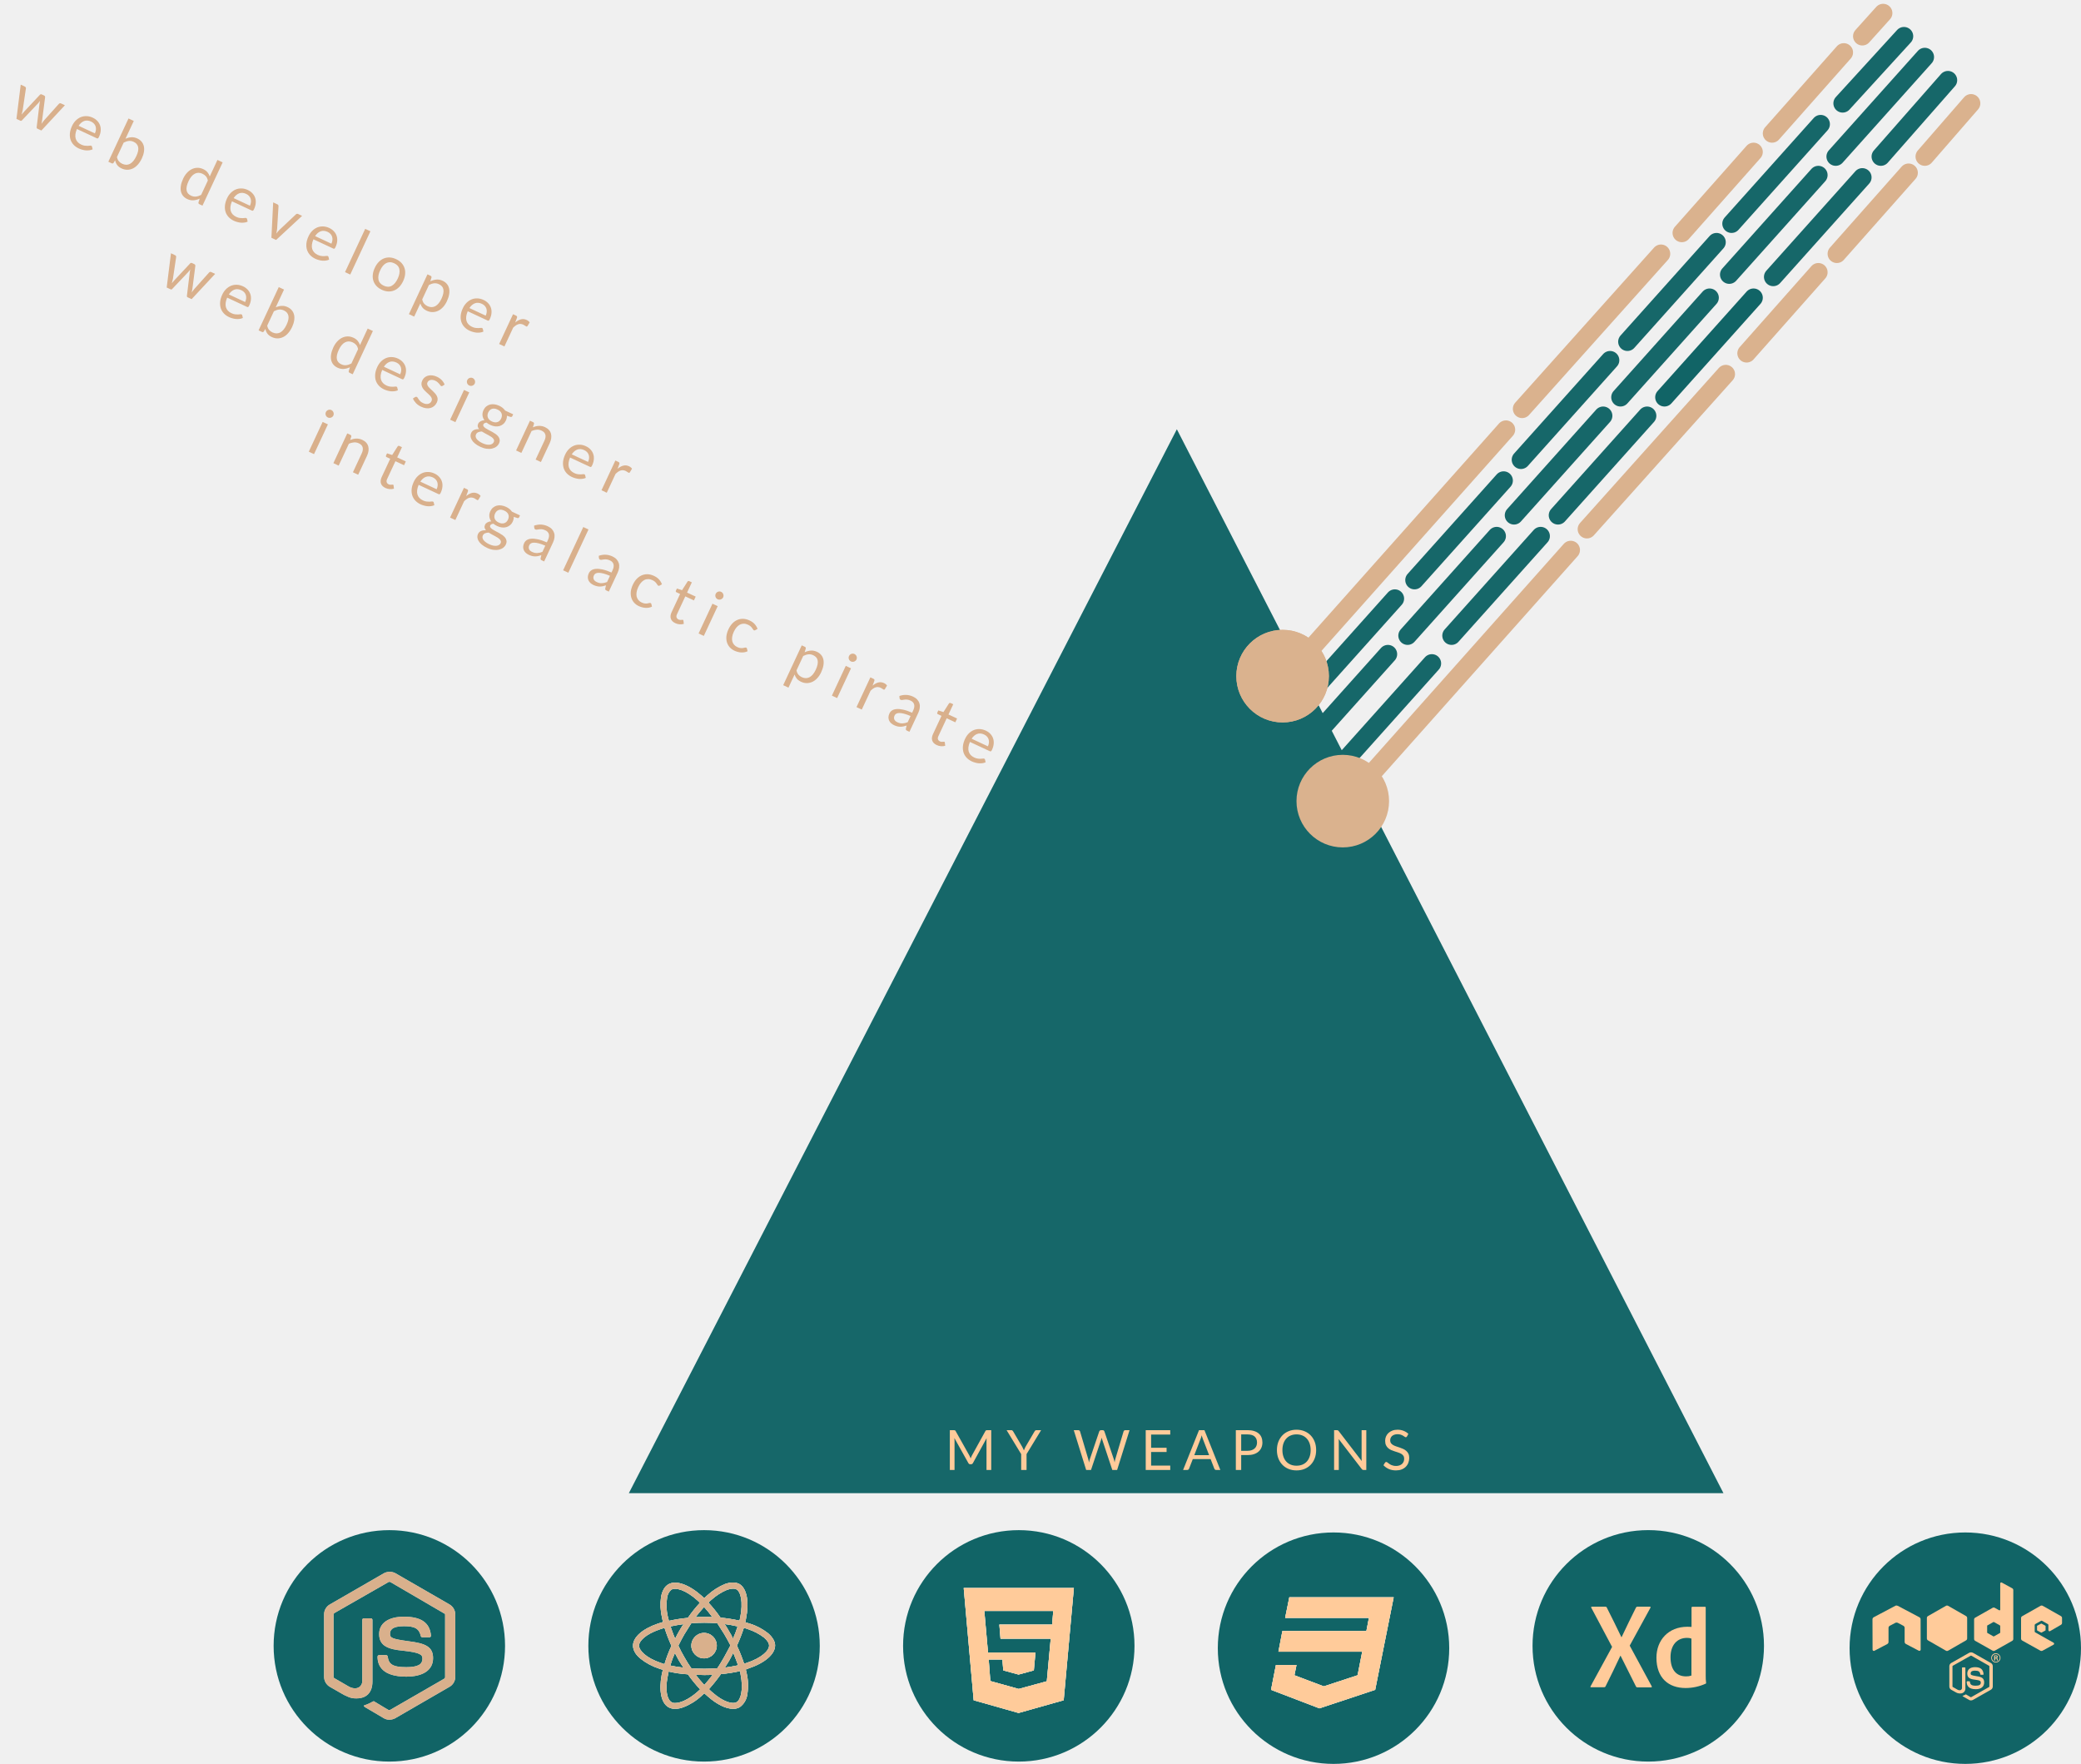
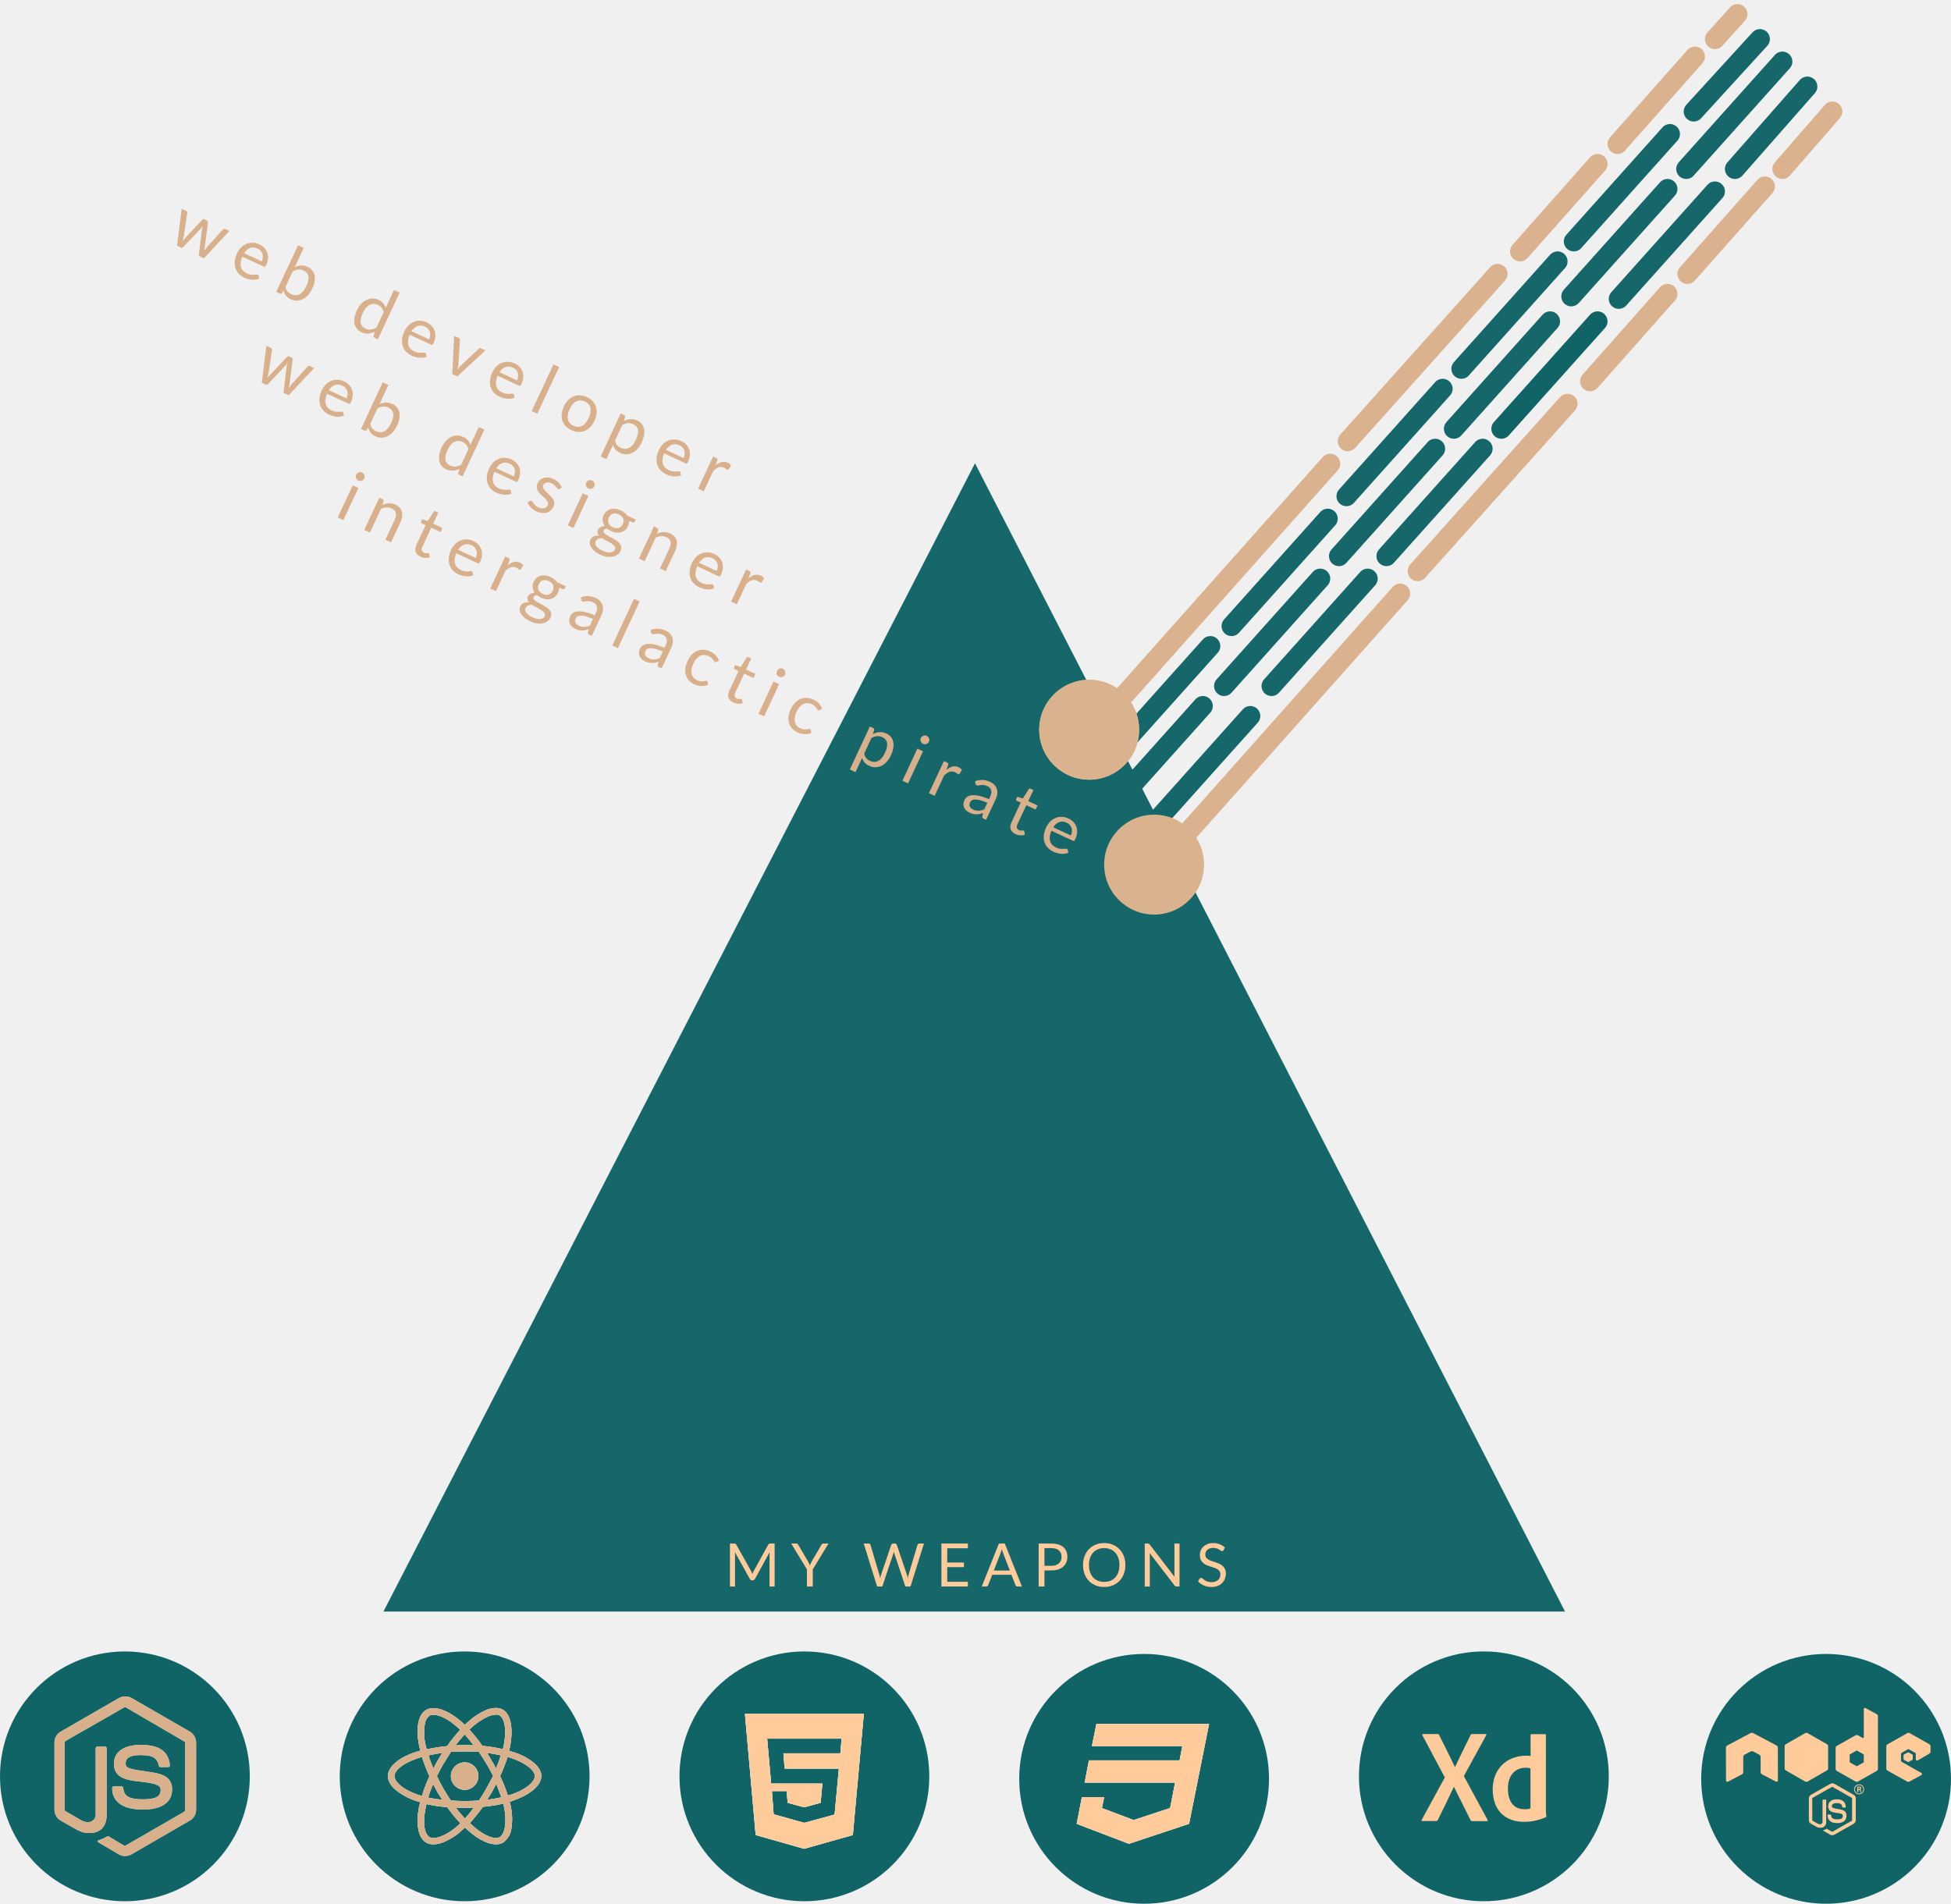
- <svg xmlns="http://www.w3.org/2000/svg" width="899.239" height="762.149" viewBox="0 0 899.239 762.149">
-   <g id="Group_31" data-name="Group 31" transform="translate(-451.761 -248.851)">
+ <svg xmlns="http://www.w3.org/2000/svg" width="781" height="762.149" viewBox="0 0 781 762.149">
+   <g id="Group_31" data-name="Group 31" transform="translate(-570 -248.851)">
    <g id="Group_4" data-name="Group 4" transform="translate(2 26)">
      <g id="Group_2" data-name="Group 2" transform="translate(-11 -19)">
        <line id="Line_15" data-name="Line 15" x1="38.5" y2="43" transform="translate(1180 370.5)" fill="none" stroke="#116466" stroke-linecap="round" stroke-width="8" />
        <g id="Group_1" data-name="Group 1" opacity="0.98">
          <path id="Path_2" data-name="Path 2" d="M236.8,59.549,0,519.244H473Z" transform="translate(732.5 367.781)" fill="#116466" />
          <line id="Line_1" data-name="Line 1" x1="38.5" y2="43" transform="translate(1022 524.5)" fill="none" stroke="#116466" stroke-linecap="round" stroke-width="8" />
          <line id="Line_8" data-name="Line 8" x1="38.5" y2="43" transform="translate(1041 528.5)" fill="none" stroke="#116466" stroke-linecap="round" stroke-width="8" />
          <line id="Line_9" data-name="Line 9" x1="38.5" y2="43" transform="translate(1069 473.5)" fill="none" stroke="#116466" stroke-linecap="round" stroke-width="8" />
          <line id="Line_10" data-name="Line 10" x1="38.5" y2="43" transform="translate(1088 473.5)" fill="none" stroke="#116466" stroke-linecap="round" stroke-width="8" />
          <line id="Line_11" data-name="Line 11" x1="38.5" y2="43" transform="translate(1115 421.5)" fill="none" stroke="#116466" stroke-linecap="round" stroke-width="8" />
          <line id="Line_12" data-name="Line 12" x1="38.5" y2="43" transform="translate(1161 370.5)" fill="none" stroke="#116466" stroke-linecap="round" stroke-width="8" />
          <line id="Line_13" data-name="Line 13" x1="38.5" y2="43" transform="translate(1208 317.5)" fill="none" stroke="#116466" stroke-linecap="round" stroke-width="8" />
          <line id="Line_14" data-name="Line 14" x1="38.5" y2="43" transform="translate(1134 421.5)" fill="none" stroke="#116466" stroke-linecap="round" stroke-width="8" />
          <line id="Line_16" data-name="Line 16" x1="38.5" y2="43" transform="translate(1227 318.5)" fill="none" stroke="#116466" stroke-linecap="round" stroke-width="8" />
          <line id="Line_17" data-name="Line 17" y1="100" x2="89" transform="translate(1050.5 479.5)" fill="none" stroke="#d9b08c" stroke-linecap="round" stroke-width="8" />
          <line id="Line_18" data-name="Line 18" y1="67" x2="60" transform="translate(1146.5 403.5)" fill="none" stroke="#d9b08c" stroke-linecap="round" stroke-width="8" />
          <line id="Line_19" data-name="Line 19" y1="35" x2="31" transform="translate(1215.5 359.5)" fill="none" stroke="#d9b08c" stroke-linecap="round" stroke-width="8" />
          <line id="Line_20" data-name="Line 20" y1="35" x2="31" transform="translate(1254.5 316.5)" fill="none" stroke="#d9b08c" stroke-linecap="round" stroke-width="8" />
          <circle id="Ellipse_1" data-name="Ellipse 1" cx="20" cy="20" r="20" transform="translate(1021 568)" fill="#d9b08c" />
          <line id="Line_25" data-name="Line 25" x1="38.5" y2="43" transform="translate(1025 500.5)" fill="none" stroke="#116466" stroke-linecap="round" stroke-width="8" />
          <line id="Line_26" data-name="Line 26" x1="38.5" y2="43" transform="translate(1072 449.5)" fill="none" stroke="#116466" stroke-linecap="round" stroke-width="8" />
          <line id="Line_27" data-name="Line 27" x1="38.5" y2="43" transform="translate(1118 397.5)" fill="none" stroke="#116466" stroke-linecap="round" stroke-width="8" />
          <line id="Line_28" data-name="Line 28" x1="38.5" y2="43" transform="translate(1164 346.5)" fill="none" stroke="#116466" stroke-linecap="round" stroke-width="8" />
          <line id="Line_29" data-name="Line 29" x1="38.5" y2="43" transform="translate(1209 295.5)" fill="none" stroke="#116466" stroke-linecap="round" stroke-width="8" />
          <line id="Line_30" data-name="Line 30" y1="100" x2="89" transform="translate(1022.5 427.5)" fill="none" stroke="#d9b08c" stroke-linecap="round" stroke-width="8" />
          <line id="Line_31" data-name="Line 31" y1="67" x2="60" transform="translate(1118.5 351.5)" fill="none" stroke="#d9b08c" stroke-linecap="round" stroke-width="8" />
          <line id="Line_32" data-name="Line 32" y1="35" x2="31" transform="translate(1187.5 307.5)" fill="none" stroke="#d9b08c" stroke-linecap="round" stroke-width="8" />
          <line id="Line_33" data-name="Line 33" y1="35" x2="31" transform="translate(1226.5 264.5)" fill="none" stroke="#d9b08c" stroke-linecap="round" stroke-width="8" />
          <line id="Line_34" data-name="Line 34" x1="38.5" y2="43" transform="translate(1254 266.5)" fill="none" stroke="#116466" stroke-linecap="round" stroke-width="8" />
          <line id="Line_35" data-name="Line 35" y1="10" x2="9" transform="translate(1265.5 247.5)" fill="none" stroke="#d9b08c" stroke-linecap="round" stroke-width="8" />
          <line id="Line_36" data-name="Line 36" x1="26.5" y2="29" transform="translate(1257 257.5)" fill="none" stroke="#116466" stroke-linecap="round" stroke-width="8" />
          <line id="Line_37" data-name="Line 37" x1="29" y2="33" transform="translate(1273.5 276.5)" fill="none" stroke="#116466" stroke-linecap="round" stroke-width="8" />
          <line id="Line_38" data-name="Line 38" y1="23" x2="20" transform="translate(1292.5 286.5)" fill="none" stroke="#d9b08c" stroke-linecap="round" stroke-width="8" />
          <g id="Ellipse_4" data-name="Ellipse 4" transform="translate(995 514)" fill="#d9b08c" stroke="#d9b08c" stroke-width="1">
            <circle cx="20" cy="20" r="20" stroke="none" />
            <circle cx="20" cy="20" r="19.5" fill="none" />
          </g>
        </g>
      </g>
-       <text id="web_developer" data-name="web developer" transform="translate(452.297 272.086) rotate(25)" fill="#d9b08c" font-size="28" font-family="Lato-Regular, Lato" letter-spacing="0.184em">
+       <text id="web_developer" data-name="web developer" transform="translate(634.297 319.086) rotate(25)" fill="#d9b08c" font-size="28" font-family="Lato-Regular, Lato" letter-spacing="0.184em">
        <tspan x="0" y="0">web developer</tspan>
      </text>
-       <text id="intergalactic_pirate" data-name="intergalactic pirate" transform="translate(581.279 417.124) rotate(25)" fill="#d9b08c" font-size="28" font-family="Lato-Regular, Lato" letter-spacing="0.184em">
+       <text id="intergalactic_pirate" data-name="intergalactic pirate" transform="translate(701.279 429.124) rotate(25)" fill="#d9b08c" font-size="28" font-family="Lato-Regular, Lato" letter-spacing="0.184em">
        <tspan x="0" y="0">intergalactic pirate</tspan>
      </text>
-       <text id="web_designer" data-name="web designer" transform="translate(517.219 344.946) rotate(25)" fill="#d9b08c" font-size="28" font-family="Lato-Regular, Lato" letter-spacing="0.184em">
+       <text id="web_designer" data-name="web designer" transform="translate(668.219 373.946) rotate(25)" fill="#d9b08c" font-size="28" font-family="Lato-Regular, Lato" letter-spacing="0.184em">
        <tspan x="0" y="0">web designer</tspan>
      </text>
    </g>
    <g id="Group_29" data-name="Group 29" transform="translate(0 -950)">
      <g id="iconfinder_node-js_1269842" transform="translate(556 1846)">
        <path id="Path_5" data-name="Path 5" d="M64,14a50,50,0,1,0,50,50A50.018,50.018,0,0,0,64,14Z" fill="#116466" />
        <g id="Group_8" data-name="Group 8">
          <path id="Path_6" data-name="Path 6" d="M64,95.9a4.514,4.514,0,0,1-2.5-.7l-7.8-4.6c-1.2-.7-.6-.9-.2-1A18.134,18.134,0,0,0,57,88a.471.471,0,0,1,.6.1l6,3.6a.854.854,0,0,0,.7,0L87.7,78.2a.822.822,0,0,0,.4-.6v-27a.548.548,0,0,0-.4-.6L64.4,36.4a.854.854,0,0,0-.7,0L40.3,49.8a.822.822,0,0,0-.4.6v27a.622.622,0,0,0,.4.6l6.4,3.7c3.5,1.7,5.6-.3,5.6-2.4V52.8a.684.684,0,0,1,.7-.7h3a.684.684,0,0,1,.7.7V79.4c0,4.7-2.5,7.3-6.9,7.3-1.4,0-2.4,0-5.4-1.5l-6.1-3.5a5.043,5.043,0,0,1-2.5-4.3v-27a4.953,4.953,0,0,1,2.5-4.3L61.7,32.6a5.3,5.3,0,0,1,4.9,0L90,46.1a5.043,5.043,0,0,1,2.5,4.3v27A4.953,4.953,0,0,1,90,81.7L66.5,95.3A5.421,5.421,0,0,1,64,95.9Z" fill="#116466" />
          <path id="Path_7" data-name="Path 7" d="M71.3,77.3c-10.2,0-12.4-4.7-12.4-8.6a.684.684,0,0,1,.7-.7h3a.73.73,0,0,1,.7.6c.4,3.1,1.8,4.6,8,4.6,4.9,0,7-1.1,7-3.7,0-1.5-.6-2.6-8.3-3.4-6.4-.6-10.4-2-10.4-7.2,0-4.7,4-7.5,10.7-7.5,7.5,0,11.2,2.6,11.7,8.2a.684.684,0,0,1-.7.7h-3a.752.752,0,0,1-.7-.5c-.7-3.2-2.5-4.3-7.3-4.3-5.4,0-6,1.9-6,3.3,0,1.7.7,2.2,8,3.2,7.2.9,10.6,2.3,10.6,7.3C82.9,74.4,78.7,77.3,71.3,77.3Z" fill="#116466" />
        </g>
        <g id="Group_21" data-name="Group 21">
          <path id="Path_6-2" data-name="Path 6" d="M64,95.9a4.514,4.514,0,0,1-2.5-.7l-7.8-4.6c-1.2-.7-.6-.9-.2-1A18.134,18.134,0,0,0,57,88a.471.471,0,0,1,.6.1l6,3.6a.854.854,0,0,0,.7,0L87.7,78.2a.822.822,0,0,0,.4-.6v-27a.548.548,0,0,0-.4-.6L64.4,36.4a.854.854,0,0,0-.7,0L40.3,49.8a.822.822,0,0,0-.4.6v27a.622.622,0,0,0,.4.6l6.4,3.7c3.5,1.7,5.6-.3,5.6-2.4V52.8a.684.684,0,0,1,.7-.7h3a.684.684,0,0,1,.7.7V79.4c0,4.7-2.5,7.3-6.9,7.3-1.4,0-2.4,0-5.4-1.5l-6.1-3.5a5.043,5.043,0,0,1-2.5-4.3v-27a4.953,4.953,0,0,1,2.5-4.3L61.7,32.6a5.3,5.3,0,0,1,4.9,0L90,46.1a5.043,5.043,0,0,1,2.5,4.3v27A4.953,4.953,0,0,1,90,81.7L66.5,95.3A5.421,5.421,0,0,1,64,95.9Z" fill="#d1e8e2" />
          <path id="Path_7-2" data-name="Path 7" d="M71.3,77.3c-10.2,0-12.4-4.7-12.4-8.6a.684.684,0,0,1,.7-.7h3a.73.73,0,0,1,.7.6c.4,3.1,1.8,4.6,8,4.6,4.9,0,7-1.1,7-3.7,0-1.5-.6-2.6-8.3-3.4-6.4-.6-10.4-2-10.4-7.2,0-4.7,4-7.5,10.7-7.5,7.5,0,11.2,2.6,11.7,8.2a.684.684,0,0,1-.7.7h-3a.752.752,0,0,1-.7-.5c-.7-3.2-2.5-4.3-7.3-4.3-5.4,0-6,1.9-6,3.3,0,1.7.7,2.2,8,3.2,7.2.9,10.6,2.3,10.6,7.3C82.9,74.4,78.7,77.3,71.3,77.3Z" fill="#d1e8e2" />
        </g>
        <g id="Group_23" data-name="Group 23">
          <path id="Path_6-3" data-name="Path 6" d="M64,95.9a4.514,4.514,0,0,1-2.5-.7l-7.8-4.6c-1.2-.7-.6-.9-.2-1A18.134,18.134,0,0,0,57,88a.471.471,0,0,1,.6.1l6,3.6a.854.854,0,0,0,.7,0L87.7,78.2a.822.822,0,0,0,.4-.6v-27a.548.548,0,0,0-.4-.6L64.4,36.4a.854.854,0,0,0-.7,0L40.3,49.8a.822.822,0,0,0-.4.6v27a.622.622,0,0,0,.4.6l6.4,3.7c3.5,1.7,5.6-.3,5.6-2.4V52.8a.684.684,0,0,1,.7-.7h3a.684.684,0,0,1,.7.7V79.4c0,4.7-2.5,7.3-6.9,7.3-1.4,0-2.4,0-5.4-1.5l-6.1-3.5a5.043,5.043,0,0,1-2.5-4.3v-27a4.953,4.953,0,0,1,2.5-4.3L61.7,32.6a5.3,5.3,0,0,1,4.9,0L90,46.1a5.043,5.043,0,0,1,2.5,4.3v27A4.953,4.953,0,0,1,90,81.7L66.5,95.3A5.421,5.421,0,0,1,64,95.9Z" fill="#d9b08c" />
          <path id="Path_7-3" data-name="Path 7" d="M71.3,77.3c-10.2,0-12.4-4.7-12.4-8.6a.684.684,0,0,1,.7-.7h3a.73.73,0,0,1,.7.6c.4,3.1,1.8,4.6,8,4.6,4.9,0,7-1.1,7-3.7,0-1.5-.6-2.6-8.3-3.4-6.4-.6-10.4-2-10.4-7.2,0-4.7,4-7.5,10.7-7.5,7.5,0,11.2,2.6,11.7,8.2a.684.684,0,0,1-.7.7h-3a.752.752,0,0,1-.7-.5c-.7-3.2-2.5-4.3-7.3-4.3-5.4,0-6,1.9-6,3.3,0,1.7.7,2.2,8,3.2,7.2.9,10.6,2.3,10.6,7.3C82.9,74.4,78.7,77.3,71.3,77.3Z" fill="#d9b08c" />
        </g>
      </g>
      <g id="iconfinder_react_1296845" transform="translate(692 1846)">
        <g id="Group_12" data-name="Group 12">
          <g id="Group_11" data-name="Group 11">
            <g id="Group_10" data-name="Group 10">
              <g id="Group_9" data-name="Group 9">
                <circle id="Ellipse_6" data-name="Ellipse 6" cx="50" cy="50" r="50" transform="translate(14 14)" fill="#116466" />
              </g>
            </g>
          </g>
        </g>
        <g id="Group_13" data-name="Group 13">
          <circle id="Ellipse_7" data-name="Ellipse 7" cx="5.5" cy="5.5" r="5.5" transform="translate(58.5 58.4)" fill="#d1e8e2" />
          <path id="Path_8" data-name="Path 8" d="M91.6,58.5a24.759,24.759,0,0,0-7.8-4.1c-.6-.2-1.3-.4-2-.6.1-.5.2-.9.3-1.4,1.5-7.4.4-13.2-2.8-15.1-1.6-.9-3.8-.9-6.3,0A25.917,25.917,0,0,0,65.6,42a19.2,19.2,0,0,0-1.5,1.4c-.3-.3-.7-.6-1-.9-5.6-5-11.2-7-14.5-5.1-1.6.9-2.7,2.8-3.2,5.5a24.49,24.49,0,0,0,.4,8.8,14.619,14.619,0,0,0,.5,2c-.8.2-1.6.5-2.3.7-6.7,2.3-10.7,5.9-10.7,9.5,0,1.9,1.1,3.9,3.2,5.6a25.179,25.179,0,0,0,8,4.3,8.447,8.447,0,0,0,1.7.5c-.2.7-.3,1.5-.5,2.2-1.3,6.9-.2,12.2,2.9,14a5.426,5.426,0,0,0,2.9.7,9.955,9.955,0,0,0,3.6-.7,24.278,24.278,0,0,0,7.7-4.8c.4-.4.9-.8,1.3-1.2.6.5,1.1,1,1.7,1.5,3.9,3.4,7.7,5.2,10.7,5.2a5.426,5.426,0,0,0,2.9-.7,8.039,8.039,0,0,0,3.3-5.6,23.667,23.667,0,0,0-.3-9.1,9.362,9.362,0,0,0-.4-1.6,3.582,3.582,0,0,0,1.1-.4c7.2-2.4,11.6-6.2,11.6-10C94.7,62.1,93.6,60.2,91.6,58.5ZM73.9,39.8c1.8-.6,3.2-.7,4.1-.2,1.8,1,3,5.3,1.6,12.3l-.3,1.2a66.965,66.965,0,0,0-8.2-1.3,59.178,59.178,0,0,0-5.2-6.5A16.6,16.6,0,0,1,67.3,44,23.947,23.947,0,0,1,73.9,39.8ZM72.6,69c-1,1.7-1.9,3.3-2.9,4.7-1.8.1-3.7.2-5.6.2s-3.8-.1-5.6-.2a56,56,0,0,1-3-4.8,47.393,47.393,0,0,1-2.6-5c.8-1.7,1.7-3.3,2.6-4.9h0l3-4.8c1.8-.1,3.7-.2,5.6-.2s3.8.1,5.6.2c1,1.5,2,3.1,3,4.7,1,1.7,1.9,3.3,2.7,4.9C74.4,65.6,73.6,67.3,72.6,69Zm4-2q1.2,2.85,2.1,5.4c-1.8.4-3.7.7-5.7,1,.6-1,1.3-2.1,1.9-3.1C75.5,69.2,76.1,68.1,76.6,67ZM64.1,80.9a57.044,57.044,0,0,1-3.7-4.4c1.2,0,2.4.1,3.6.1,1.3,0,2.5,0,3.7-.1A56.692,56.692,0,0,1,64.1,80.9Zm-9-7.5a48.545,48.545,0,0,1-5.7-.9,39.336,39.336,0,0,1,2-5.4c.6,1.1,1.1,2.1,1.7,3.2C53.8,71.4,54.4,72.4,55.1,73.4ZM53.2,57.7c-.6,1.1-1.2,2.1-1.7,3.2-.8-1.8-1.4-3.6-2-5.3,1.8-.4,3.6-.7,5.6-1C54.4,55.6,53.8,56.7,53.2,57.7ZM64,47.2a56.692,56.692,0,0,1,3.6,4.4c-1.2-.1-2.4-.1-3.7-.1-1.2,0-2.4,0-3.6.1C61.6,50,62.8,48.5,64,47.2ZM74.8,57.7a32.068,32.068,0,0,0-1.9-3.1,46.508,46.508,0,0,1,5.6,1,43.608,43.608,0,0,1-2,5.3A20.071,20.071,0,0,0,74.8,57.7ZM48.3,51.2a21.067,21.067,0,0,1-.3-7.8,5.432,5.432,0,0,1,1.9-3.7c1.8-1,6.1,0,11.4,4.8l.9.9A59.178,59.178,0,0,0,57,51.9a64.018,64.018,0,0,0-8.2,1.3C48.6,52.4,48.5,51.8,48.3,51.2ZM45.4,71.4c-6.5-2.2-9.5-5.4-9.5-7.5,0-2,2.8-4.9,8.9-7,.7-.2,1.4-.5,2.1-.7a77.192,77.192,0,0,0,3,7.8,55.158,55.158,0,0,0-3,7.9C46.4,71.7,45.9,71.6,45.4,71.4Zm6.1,17.3a2.537,2.537,0,0,1-1.6-.4c-1.7-1-2.9-4.8-1.6-11.2.1-.7.3-1.3.4-2A50.165,50.165,0,0,0,57,76.3a59.613,59.613,0,0,0,5.3,6.5c-.4.4-.8.7-1.2,1.1C57.2,87.3,53.7,88.7,51.5,88.7ZM79.8,76.4c1.3,6.7,0,10.9-1.7,11.9s-5.6.1-10.5-4.2a19.2,19.2,0,0,1-1.5-1.4,73.913,73.913,0,0,0,5.2-6.5,62.916,62.916,0,0,0,8.3-1.3A7.718,7.718,0,0,0,79.8,76.4Zm2.5-5c-.3.1-.7.2-1,.3a66.32,66.32,0,0,0-3.1-7.8,67.7,67.7,0,0,0,3-7.7l1.8.6a23.222,23.222,0,0,1,6.9,3.6c1.4,1.2,2.2,2.4,2.2,3.5C92.1,66,89,69.2,82.3,71.4Z" fill="#d1e8e2" />
        </g>
        <g id="Group_22" data-name="Group 22">
          <circle id="Ellipse_7-2" data-name="Ellipse 7" cx="5.5" cy="5.5" r="5.5" transform="translate(58.5 58.4)" fill="#d1e8e2" />
          <path id="Path_8-2" data-name="Path 8" d="M91.6,58.5a24.759,24.759,0,0,0-7.8-4.1c-.6-.2-1.3-.4-2-.6.1-.5.2-.9.3-1.4,1.5-7.4.4-13.2-2.8-15.1-1.6-.9-3.8-.9-6.3,0A25.917,25.917,0,0,0,65.6,42a19.2,19.2,0,0,0-1.5,1.4c-.3-.3-.7-.6-1-.9-5.6-5-11.2-7-14.5-5.1-1.6.9-2.7,2.8-3.2,5.5a24.49,24.49,0,0,0,.4,8.8,14.619,14.619,0,0,0,.5,2c-.8.2-1.6.5-2.3.7-6.7,2.3-10.7,5.9-10.7,9.5,0,1.9,1.1,3.9,3.2,5.6a25.179,25.179,0,0,0,8,4.3,8.447,8.447,0,0,0,1.7.5c-.2.7-.3,1.5-.5,2.2-1.3,6.9-.2,12.2,2.9,14a5.426,5.426,0,0,0,2.9.7,9.955,9.955,0,0,0,3.6-.7,24.278,24.278,0,0,0,7.7-4.8c.4-.4.9-.8,1.3-1.2.6.5,1.1,1,1.7,1.5,3.9,3.4,7.7,5.2,10.7,5.2a5.426,5.426,0,0,0,2.9-.7,8.039,8.039,0,0,0,3.3-5.6,23.667,23.667,0,0,0-.3-9.1,9.362,9.362,0,0,0-.4-1.6,3.582,3.582,0,0,0,1.1-.4c7.2-2.4,11.6-6.2,11.6-10C94.7,62.1,93.6,60.2,91.6,58.5ZM73.9,39.8c1.8-.6,3.2-.7,4.1-.2,1.8,1,3,5.3,1.6,12.3l-.3,1.2a66.965,66.965,0,0,0-8.2-1.3,59.178,59.178,0,0,0-5.2-6.5A16.6,16.6,0,0,1,67.3,44,23.947,23.947,0,0,1,73.9,39.8ZM72.6,69c-1,1.7-1.9,3.3-2.9,4.7-1.8.1-3.7.2-5.6.2s-3.8-.1-5.6-.2a56,56,0,0,1-3-4.8,47.393,47.393,0,0,1-2.6-5c.8-1.7,1.7-3.3,2.6-4.9h0l3-4.8c1.8-.1,3.7-.2,5.6-.2s3.8.1,5.6.2c1,1.5,2,3.1,3,4.7,1,1.7,1.9,3.3,2.7,4.9C74.4,65.6,73.6,67.3,72.6,69Zm4-2q1.2,2.85,2.1,5.4c-1.8.4-3.7.7-5.7,1,.6-1,1.3-2.1,1.9-3.1C75.5,69.2,76.1,68.1,76.6,67ZM64.1,80.9a57.044,57.044,0,0,1-3.7-4.4c1.2,0,2.4.1,3.6.1,1.3,0,2.5,0,3.7-.1A56.692,56.692,0,0,1,64.1,80.9Zm-9-7.5a48.545,48.545,0,0,1-5.7-.9,39.336,39.336,0,0,1,2-5.4c.6,1.1,1.1,2.1,1.7,3.2C53.8,71.4,54.4,72.4,55.1,73.4ZM53.2,57.7c-.6,1.1-1.2,2.1-1.7,3.2-.8-1.8-1.4-3.6-2-5.3,1.8-.4,3.6-.7,5.6-1C54.4,55.6,53.8,56.7,53.2,57.7ZM64,47.2a56.692,56.692,0,0,1,3.6,4.4c-1.2-.1-2.4-.1-3.7-.1-1.2,0-2.4,0-3.6.1C61.6,50,62.8,48.5,64,47.2ZM74.8,57.7a32.068,32.068,0,0,0-1.9-3.1,46.508,46.508,0,0,1,5.6,1,43.608,43.608,0,0,1-2,5.3A20.071,20.071,0,0,0,74.8,57.7ZM48.3,51.2a21.067,21.067,0,0,1-.3-7.8,5.432,5.432,0,0,1,1.9-3.7c1.8-1,6.1,0,11.4,4.8l.9.9A59.178,59.178,0,0,0,57,51.9a64.018,64.018,0,0,0-8.2,1.3C48.6,52.4,48.5,51.8,48.3,51.2ZM45.4,71.4c-6.5-2.2-9.5-5.4-9.5-7.5,0-2,2.8-4.9,8.9-7,.7-.2,1.4-.5,2.1-.7a77.192,77.192,0,0,0,3,7.8,55.158,55.158,0,0,0-3,7.9C46.4,71.7,45.9,71.6,45.4,71.4Zm6.1,17.3a2.537,2.537,0,0,1-1.6-.4c-1.7-1-2.9-4.8-1.6-11.2.1-.7.3-1.3.4-2A50.165,50.165,0,0,0,57,76.3a59.613,59.613,0,0,0,5.3,6.5c-.4.4-.8.7-1.2,1.1C57.2,87.3,53.7,88.7,51.5,88.7ZM79.8,76.4c1.3,6.7,0,10.9-1.7,11.9s-5.6.1-10.5-4.2a19.2,19.2,0,0,1-1.5-1.4,73.913,73.913,0,0,0,5.2-6.5,62.916,62.916,0,0,0,8.3-1.3A7.718,7.718,0,0,0,79.8,76.4Zm2.5-5c-.3.1-.7.2-1,.3a66.32,66.32,0,0,0-3.1-7.8,67.7,67.7,0,0,0,3-7.7l1.8.6a23.222,23.222,0,0,1,6.9,3.6c1.4,1.2,2.2,2.4,2.2,3.5C92.1,66,89,69.2,82.3,71.4Z" fill="#d1e8e2" />
        </g>
        <g id="Group_24" data-name="Group 24">
          <circle id="Ellipse_7-3" data-name="Ellipse 7" cx="5.5" cy="5.5" r="5.5" transform="translate(58.5 58.4)" fill="#d9b08c" />
          <path id="Path_8-3" data-name="Path 8" d="M91.6,58.5a24.759,24.759,0,0,0-7.8-4.1c-.6-.2-1.3-.4-2-.6.1-.5.2-.9.3-1.4,1.5-7.4.4-13.2-2.8-15.1-1.6-.9-3.8-.9-6.3,0A25.917,25.917,0,0,0,65.6,42a19.2,19.2,0,0,0-1.5,1.4c-.3-.3-.7-.6-1-.9-5.6-5-11.2-7-14.5-5.1-1.6.9-2.7,2.8-3.2,5.5a24.49,24.49,0,0,0,.4,8.8,14.619,14.619,0,0,0,.5,2c-.8.2-1.6.5-2.3.7-6.7,2.3-10.7,5.9-10.7,9.5,0,1.9,1.1,3.9,3.2,5.6a25.179,25.179,0,0,0,8,4.3,8.447,8.447,0,0,0,1.7.5c-.2.7-.3,1.5-.5,2.2-1.3,6.9-.2,12.2,2.9,14a5.426,5.426,0,0,0,2.9.7,9.955,9.955,0,0,0,3.6-.7,24.278,24.278,0,0,0,7.7-4.8c.4-.4.9-.8,1.3-1.2.6.5,1.1,1,1.7,1.5,3.9,3.4,7.7,5.2,10.7,5.2a5.426,5.426,0,0,0,2.9-.7,8.039,8.039,0,0,0,3.3-5.6,23.667,23.667,0,0,0-.3-9.1,9.362,9.362,0,0,0-.4-1.6,3.582,3.582,0,0,0,1.1-.4c7.2-2.4,11.6-6.2,11.6-10C94.7,62.1,93.6,60.2,91.6,58.5ZM73.9,39.8c1.8-.6,3.2-.7,4.1-.2,1.8,1,3,5.3,1.6,12.3l-.3,1.2a66.965,66.965,0,0,0-8.2-1.3,59.178,59.178,0,0,0-5.2-6.5A16.6,16.6,0,0,1,67.3,44,23.947,23.947,0,0,1,73.9,39.8ZM72.6,69c-1,1.7-1.9,3.3-2.9,4.7-1.8.1-3.7.2-5.6.2s-3.8-.1-5.6-.2a56,56,0,0,1-3-4.8,47.393,47.393,0,0,1-2.6-5c.8-1.7,1.7-3.3,2.6-4.9h0l3-4.8c1.8-.1,3.7-.2,5.6-.2s3.8.1,5.6.2c1,1.5,2,3.1,3,4.7,1,1.7,1.9,3.3,2.7,4.9C74.4,65.6,73.6,67.3,72.6,69Zm4-2q1.2,2.85,2.1,5.4c-1.8.4-3.7.7-5.7,1,.6-1,1.3-2.1,1.9-3.1C75.5,69.2,76.1,68.1,76.6,67ZM64.1,80.9a57.044,57.044,0,0,1-3.7-4.4c1.2,0,2.4.1,3.6.1,1.3,0,2.5,0,3.7-.1A56.692,56.692,0,0,1,64.1,80.9Zm-9-7.5a48.545,48.545,0,0,1-5.7-.9,39.336,39.336,0,0,1,2-5.4c.6,1.1,1.1,2.1,1.7,3.2C53.8,71.4,54.4,72.4,55.1,73.4ZM53.2,57.7c-.6,1.1-1.2,2.1-1.7,3.2-.8-1.8-1.4-3.6-2-5.3,1.8-.4,3.6-.7,5.6-1C54.4,55.6,53.8,56.7,53.2,57.7ZM64,47.2a56.692,56.692,0,0,1,3.6,4.4c-1.2-.1-2.4-.1-3.7-.1-1.2,0-2.4,0-3.6.1C61.6,50,62.8,48.5,64,47.2ZM74.8,57.7a32.068,32.068,0,0,0-1.9-3.1,46.508,46.508,0,0,1,5.6,1,43.608,43.608,0,0,1-2,5.3A20.071,20.071,0,0,0,74.8,57.7ZM48.3,51.2a21.067,21.067,0,0,1-.3-7.8,5.432,5.432,0,0,1,1.9-3.7c1.8-1,6.1,0,11.4,4.8l.9.9A59.178,59.178,0,0,0,57,51.9a64.018,64.018,0,0,0-8.2,1.3C48.6,52.4,48.5,51.8,48.3,51.2ZM45.4,71.4c-6.5-2.2-9.5-5.4-9.5-7.5,0-2,2.8-4.9,8.9-7,.7-.2,1.4-.5,2.1-.7a77.192,77.192,0,0,0,3,7.8,55.158,55.158,0,0,0-3,7.9C46.4,71.7,45.9,71.6,45.4,71.4Zm6.1,17.3a2.537,2.537,0,0,1-1.6-.4c-1.7-1-2.9-4.8-1.6-11.2.1-.7.3-1.3.4-2A50.165,50.165,0,0,0,57,76.3a59.613,59.613,0,0,0,5.3,6.5c-.4.4-.8.7-1.2,1.1C57.2,87.3,53.7,88.7,51.5,88.7ZM79.8,76.4c1.3,6.7,0,10.9-1.7,11.9s-5.6.1-10.5-4.2a19.2,19.2,0,0,1-1.5-1.4,73.913,73.913,0,0,0,5.2-6.5,62.916,62.916,0,0,0,8.3-1.3A7.718,7.718,0,0,0,79.8,76.4Zm2.5-5c-.3.1-.7.2-1,.3a66.32,66.32,0,0,0-3.1-7.8,67.7,67.7,0,0,0,3-7.7l1.8.6a23.222,23.222,0,0,1,6.9,3.6c1.4,1.2,2.2,2.4,2.2,3.5C92.1,66,89,69.2,82.3,71.4Z" fill="#d9b08c" />
        </g>
      </g>
      <g id="iconfinder_code-programming-html-markup-develop-layout-language_652583" transform="translate(828 1846)">
        <g id="Group_15" data-name="Group 15">
          <g id="Group_14" data-name="Group 14">
            <circle id="Ellipse_8" data-name="Ellipse 8" cx="50" cy="50" r="50" transform="translate(14 14)" fill="#116466" />
          </g>
        </g>
        <path id="Path_9" data-name="Path 9" d="M40.2,39l4.3,48.5L63.9,93l19.5-5.5L87.8,39ZM78.4,54.8H55.6l.5,6.1H77.8L76.1,79.3,64,82.6h-.1L51.7,79.2,51,69.9h5.9l.4,4.7,6.6,1.8,6.6-1.8.7-7.7H50.7l-1.6-18H78.9Z" fill="#fff" />
        <path id="Path_21" data-name="Path 21" d="M40.2,39l4.3,48.5L63.9,93l19.5-5.5L87.8,39ZM78.4,54.8H55.6l.5,6.1H77.8L76.1,79.3,64,82.6h-.1L51.7,79.2,51,69.9h5.9l.4,4.7,6.6,1.8,6.6-1.8.7-7.7H50.7l-1.6-18H78.9Z" fill="#d1e8e2" />
        <path id="Path_23" data-name="Path 23" d="M40.2,39l4.3,48.5L63.9,93l19.5-5.5L87.8,39ZM78.4,54.8H55.6l.5,6.1H77.8L76.1,79.3,64,82.6h-.1L51.7,79.2,51,69.9h5.9l.4,4.7,6.6,1.8,6.6-1.8.7-7.7H50.7l-1.6-18H78.9Z" fill="#ffcb9a" />
      </g>
      <g id="iconfinder_code-programming-css-style-develop-layout-language_652584" transform="translate(964 1847)">
        <g id="Group_7" data-name="Group 7">
          <g id="Group_6" data-name="Group 6">
            <circle id="Ellipse_5" data-name="Ellipse 5" cx="50" cy="50" r="50" transform="translate(14 14)" fill="#116466" />
          </g>
        </g>
        <path id="Path_4" data-name="Path 4" d="M90,42,82,82,57.9,90,37,82l2.1-10.7H48l-.9,4.4,12.7,4.8,14.6-4.8,2-10.2H40.2l1.7-8.9H78.2l1.1-5.7H43.1L44.9,42Z" fill="#fff" />
        <path id="Path_22" data-name="Path 22" d="M90,42,82,82,57.9,90,37,82l2.1-10.7H48l-.9,4.4,12.7,4.8,14.6-4.8,2-10.2H40.2l1.7-8.9H78.2l1.1-5.7H43.1L44.9,42Z" fill="#d1e8e2" />
        <path id="Path_24" data-name="Path 24" d="M90,42,82,82,57.9,90,37,82l2.1-10.7H48l-.9,4.4,12.7,4.8,14.6-4.8,2-10.2H40.2l1.7-8.9H78.2l1.1-5.7H43.1L44.9,42Z" fill="#ffcb9a" />
      </g>
      <g id="iconfinder_Adobe_XD_2745033" transform="translate(1109 1856)">
        <g id="Social_icons" transform="translate(12 1)">
          <g id="Adobe_XD" transform="translate(-7 3)">
            <path id="path0_fill" d="M0,50a50.006,50.006,0,1,1,50,50A50,50,0,0,1,0,50Z" fill="#116466" />
            <path id="path0_fill-2" data-name="path0_fill" d="M3,50A47,47,0,1,1,50,97,47,47,0,0,1,3,50Z" fill="#116466" />
            <path id="Shape" d="M58.7,32.8a4.854,4.854,0,0,0-1.964-.323c-4.266,0-7.109,3.127-7.109,8.318,0,5.932,2.912,8.318,6.7,8.318a6.678,6.678,0,0,0,2.336-.355V32.8ZM43.537,41.051c0-7.511,5.078-13.379,13.406-13.379a15.768,15.768,0,0,1,1.76.064V19.355a.332.332,0,0,1,.339-.322h5.451c.271,0,.339.1.339.258V48.756A21.87,21.87,0,0,0,65,51.916c0,.226,0,.258-.2.355a21.011,21.011,0,0,1-8.667,1.87c-7.346,0-12.594-4.32-12.594-13.089ZM31.992,35.828l9.479,17.506c.169.258.068.516-.2.516H35.378a.667.667,0,0,1-.711-.419c-2.167-4.256-4.367-8.672-6.636-13.25h-.068c-2.031,4.32-4.265,9.027-6.432,13.282a.655.655,0,0,1-.609.355H15.3c-.338,0-.372-.258-.2-.451l9.276-16.99L15.4,19.484A.285.285,0,0,1,15.641,19h5.823c.338,0,.508.064.609.355,2.133,4.288,4.3,8.511,6.331,12.831h.068c1.964-4.255,4.13-8.543,6.2-12.766.169-.258.271-.419.609-.419h5.451c.271,0,.372.193.2.484L31.992,35.828Z" transform="translate(10 14.074)" fill="#ffcb9a" />
          </g>
        </g>
      </g>
      <g id="iconfinder_node_3069651" transform="translate(1250 1860)">
        <path id="ellipse" d="M50,0A50,50,0,1,1,0,50,50,50,0,0,1,50,0Z" transform="translate(1 1)" fill="#116466" />
        <g id="logo" transform="translate(-55 -210)">
          <path id="Path_12" data-name="Path 12" d="M101.687,248.216a.987.987,0,0,0-.574-.88l-9.264-4.9a1.329,1.329,0,0,0-.5-.141h-.115a.817.817,0,0,0-.5.141l-9.264,4.9a1.029,1.029,0,0,0-.574.88l.038,13.171a.59.59,0,0,0,.268.458.492.492,0,0,0,.536,0l5.512-2.888a1.029,1.029,0,0,0,.574-.88v-6.163a1.029,1.029,0,0,1,.574-.88l2.335-1.233a1.24,1.24,0,0,1,1.148,0l2.335,1.233a1.029,1.029,0,0,1,.574.88v6.128a1.029,1.029,0,0,0,.574.88l5.512,2.888a.559.559,0,0,0,.574,0,.54.54,0,0,0,.268-.458Z" transform="translate(-15 0.275)" fill="#ffcb9a" />
          <path id="Path_13" data-name="Path 13" d="M237.779,207.468a.508.508,0,0,0-.468,0,.472.472,0,0,0-.218.4v11.293a.318.318,0,0,1-.156.274.289.289,0,0,1-.312,0l-1.9-1.065a.953.953,0,0,0-.9,0l-7.549,4.262a.894.894,0,0,0-.468.761v8.493a.894.894,0,0,0,.468.761l7.549,4.262a.953.953,0,0,0,.9,0l7.549-4.262a.894.894,0,0,0,.468-.761V210.695a.857.857,0,0,0-.468-.761Zm-.686,21.613a.167.167,0,0,1-.125.183l-2.589,1.461a.272.272,0,0,1-.218,0l-2.589-1.461a.25.25,0,0,1-.125-.183v-2.922a.167.167,0,0,1,.125-.183l2.589-1.461a.272.272,0,0,1,.218,0l2.589,1.461a.25.25,0,0,1,.125.183v2.922Z" transform="translate(-116 25.182)" fill="#ffcb9a" />
          <path id="Path_14" data-name="Path 14" d="M315.314,250.966a.939.939,0,0,0,.491-.8v-2.175a.94.94,0,0,0-.491-.8l-7.855-4.446a1,1,0,0,0-.949,0l-7.92,4.478a.94.94,0,0,0-.491.8v8.925a.939.939,0,0,0,.491.8l7.855,4.382a1,1,0,0,0,.949,0l4.745-2.591a.527.527,0,0,0,.262-.416.543.543,0,0,0-.229-.416l-7.953-4.478a.432.432,0,0,1-.229-.416v-2.751a.544.544,0,0,1,.229-.416l2.487-1.407a.454.454,0,0,1,.491,0l2.487,1.407a.432.432,0,0,1,.229.416v2.207a.543.543,0,0,0,.229.416.455.455,0,0,0,.491,0Z" transform="translate(-168 -0.05)" fill="#ffcb9a" />
          <path id="Path_15" data-name="Path 15" d="M161.639,242.545a.963.963,0,0,1,.93,0l7.758,4.432a.939.939,0,0,1,.481.8v8.9a.939.939,0,0,1-.481.8l-7.758,4.464a.963.963,0,0,1-.93,0l-7.758-4.464a.938.938,0,0,1-.481-.8v-8.9a.938.938,0,0,1,.481-.8Z" transform="translate(-64 0.15)" fill="#ffcb9a" />
          <path id="Path_16" data-name="Path 16" d="M379.451,262.566a1.736,1.736,0,0,1-.816-.2l-2.584-1.5c-.374-.2-.2-.3-.068-.333a3.955,3.955,0,0,0,1.156-.533.221.221,0,0,1,.2,0l1.972,1.167a.3.3,0,0,0,.238,0l7.753-4.4a.236.236,0,0,0,.1-.2V247.8a.183.183,0,0,0-.136-.2l-7.685-4.366a.3.3,0,0,0-.238,0L371.6,247.6a.274.274,0,0,0-.136.2v8.766a.183.183,0,0,0,.136.2l2.108,1.2c1.156.567,1.87-.1,1.87-.767v-8.666a.23.23,0,0,1,.238-.233h.986a.23.23,0,0,1,.238.233V257.2a2.126,2.126,0,0,1-2.278,2.367,3.484,3.484,0,0,1-1.8-.467l-2.04-1.133a1.59,1.59,0,0,1-.816-1.4V247.8a1.63,1.63,0,0,1,.816-1.4l7.753-4.4a1.765,1.765,0,0,1,1.632,0l7.753,4.4a1.59,1.59,0,0,1,.816,1.4v8.766a1.63,1.63,0,0,1-.816,1.4l-7.787,4.4A1.641,1.641,0,0,1,379.451,262.566Z" transform="translate(-271 21)" fill="#ffcb9a" />
          <path id="Path_17" data-name="Path 17" d="M396.5,270.331c-3.227,0-3.9-1.74-3.9-3.177a.242.242,0,0,1,.226-.265h.936c.1,0,.194.076.226.227.129,1.135.581,1.7,2.517,1.7,1.549,0,2.194-.416,2.194-1.362,0-.567-.194-.983-2.582-1.248-2-.227-3.259-.756-3.259-2.647,0-1.74,1.259-2.761,3.356-2.761,2.356,0,3.517.946,3.679,3.026,0,.076,0,.151-.065.189a.229.229,0,0,1-.161.076H398.7a.192.192,0,0,1-.194-.189c-.226-1.21-.775-1.588-2.291-1.588-1.678,0-1.9.681-1.9,1.21,0,.643.226.794,2.517,1.172,2.259.34,3.324.832,3.324,2.723C400.151,269.234,398.828,270.331,396.5,270.331Z" transform="translate(-286 8.402)" fill="#ffcb9a" />
          <path id="Path_18" data-name="Path 18" d="M321.741,267.349a.244.244,0,0,1,.213,0l1.635.88a.178.178,0,0,1,.107.163v1.76a.178.178,0,0,1-.107.163l-1.635.88a.245.245,0,0,1-.213,0l-1.635-.88a.178.178,0,0,1-.107-.163v-1.76a.178.178,0,0,1,.107-.163Z" transform="translate(-183 -16.945)" fill="#ffcb9a" />
          <g id="Group_20" data-name="Group 20" transform="translate(-273 -2)">
            <path id="Path_19" data-name="Path 19" d="M436.2,247.2a2,2,0,0,1-4,0,1.988,1.988,0,0,1,2-2A2.018,2.018,0,0,1,436.2,247.2Zm-3.682,0a1.682,1.682,0,1,0,1.682-1.682A1.739,1.739,0,0,0,432.518,247.2Zm.954-1.091h.773c.273,0,.773,0,.773.591a.516.516,0,0,1-.409.545c.318,0,.318.227.364.5a1.138,1.138,0,0,0,.136.591h-.454c0-.091-.091-.682-.091-.727-.045-.136-.091-.182-.227-.182h-.409v.909h-.455v-2.227Zm.409.955h.364a.284.284,0,0,0,.318-.318c0-.318-.227-.318-.318-.318h-.364v.636Z" transform="translate(-42 20)" fill="#ffcb9a" />
          </g>
        </g>
      </g>
      <text id="MY_WEAPONS" data-name="MY WEAPONS" transform="translate(860 1834)" fill="#ffcb9a" font-size="24" font-family="Lato-Regular, Lato" letter-spacing="0.184em">
        <tspan x="0" y="0">MY WEAPONS</tspan>
      </text>
    </g>
  </g>
</svg>
